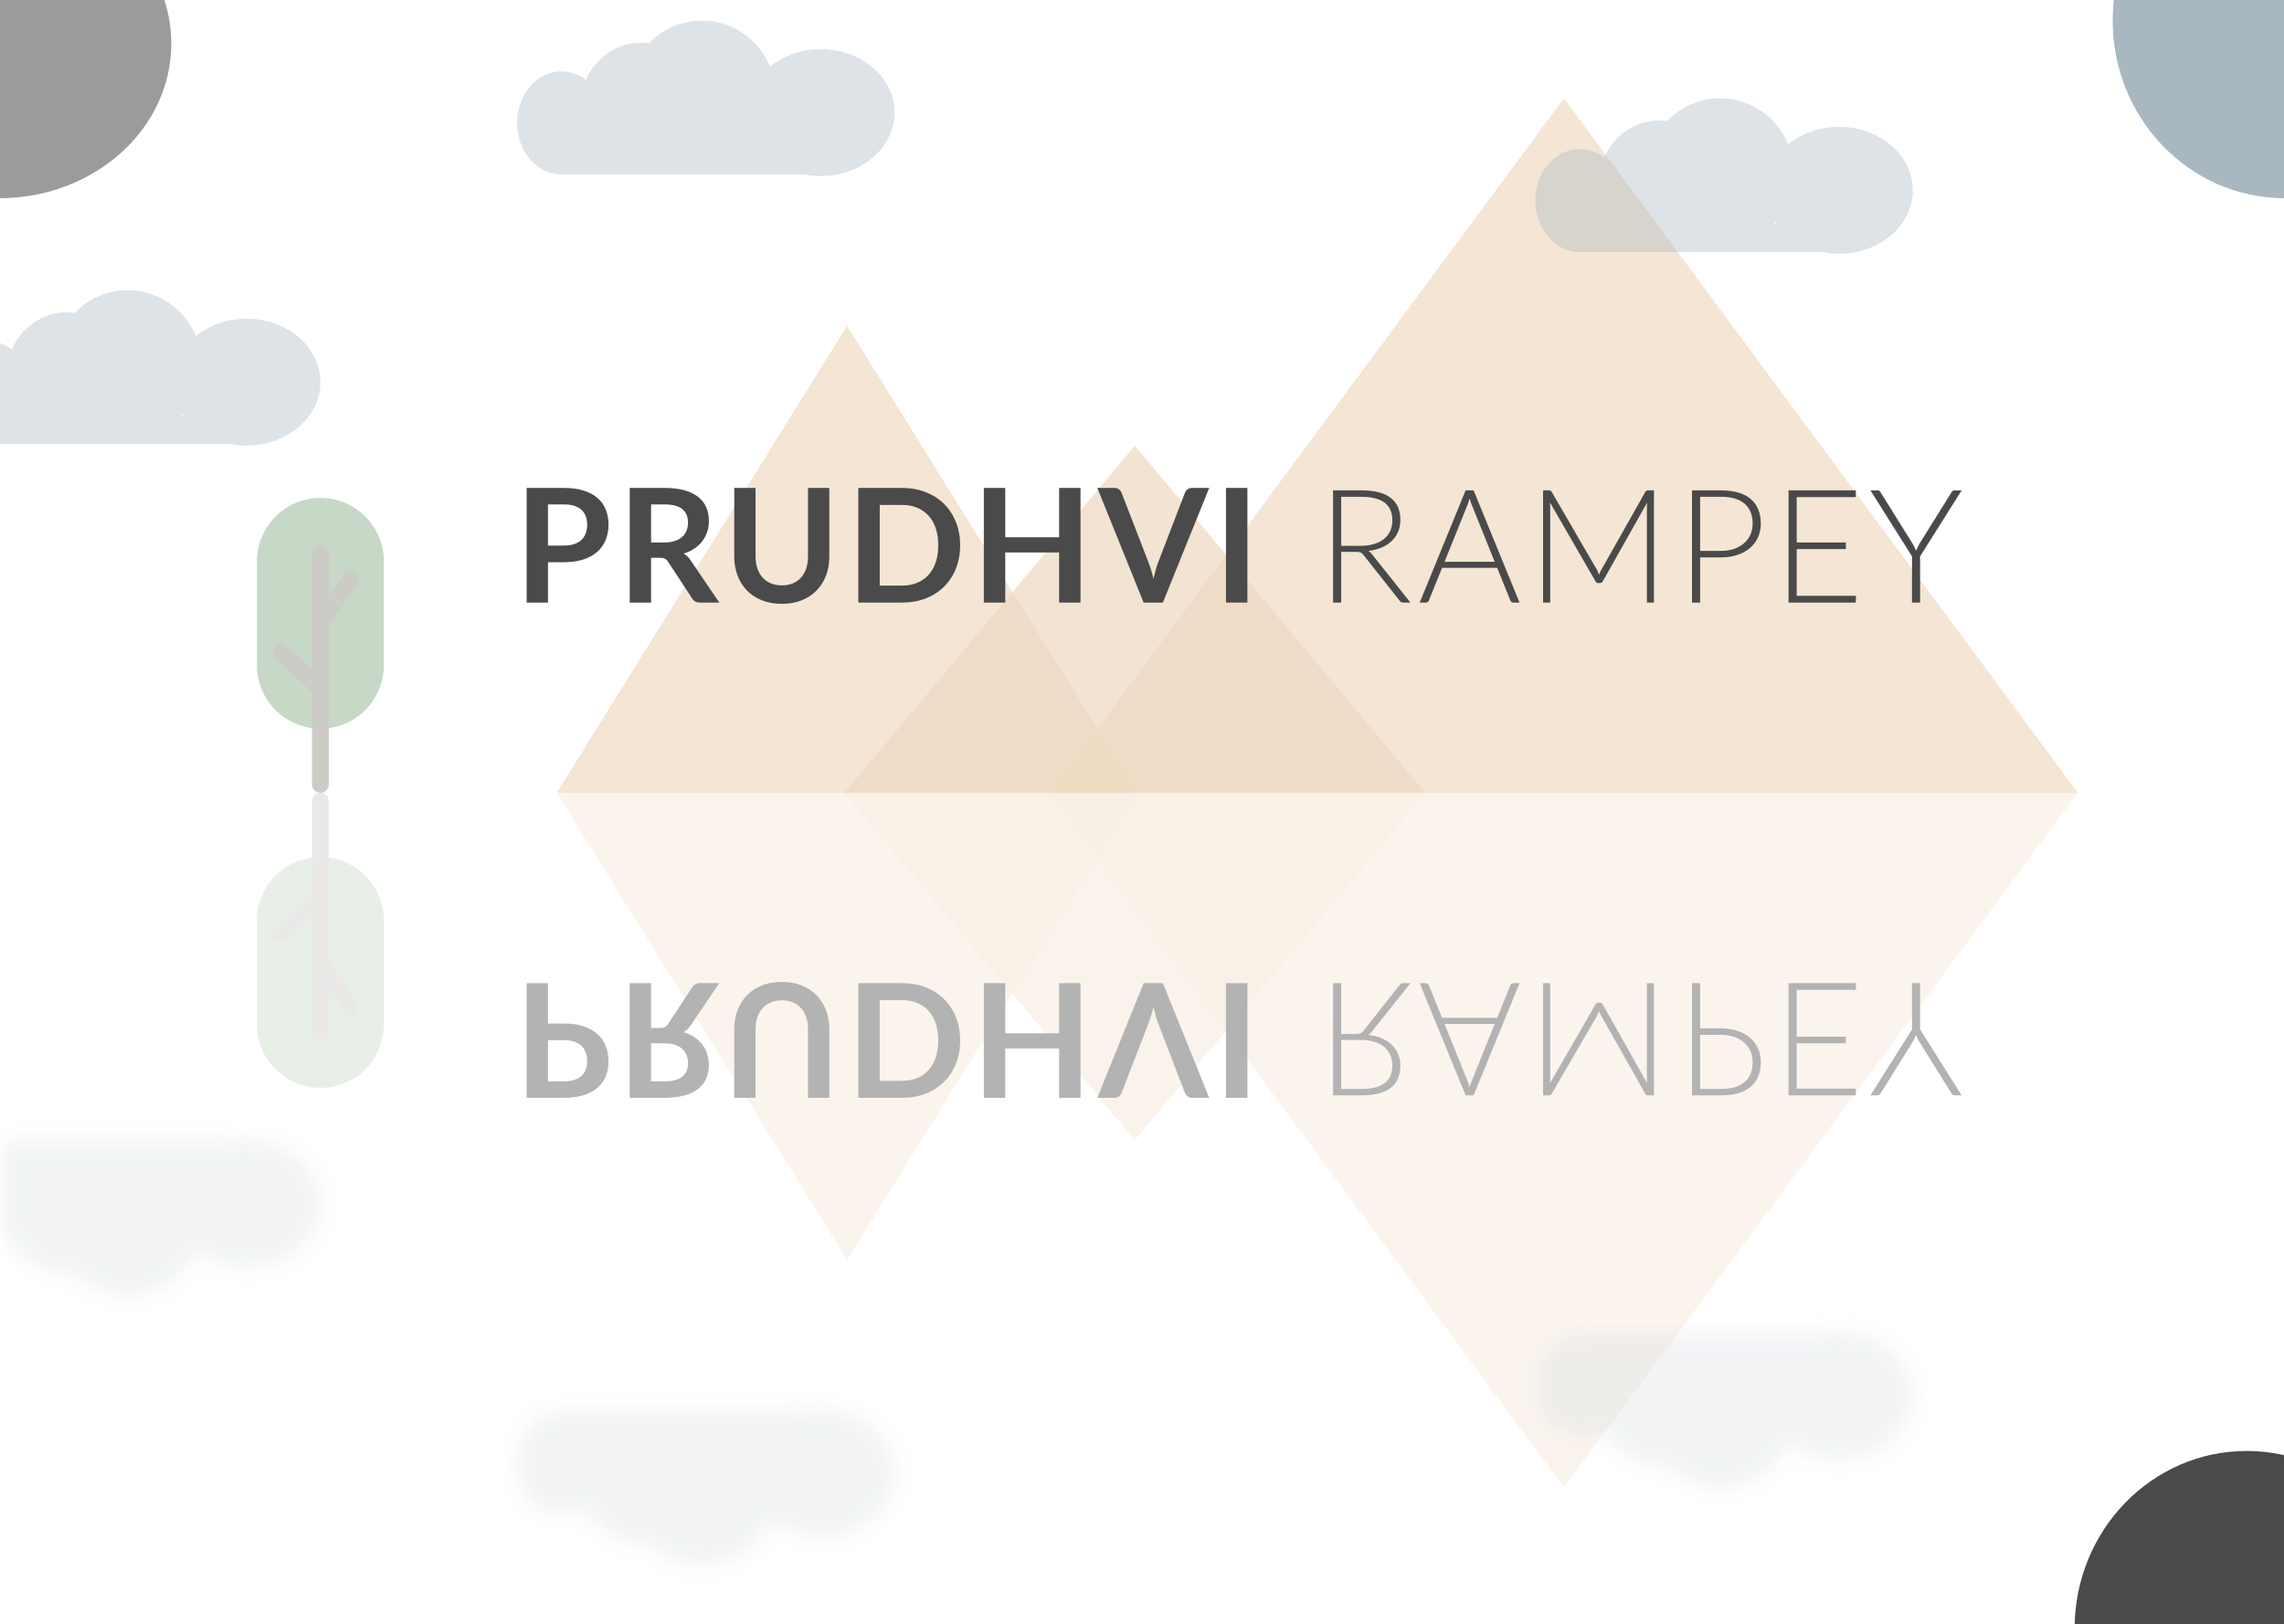
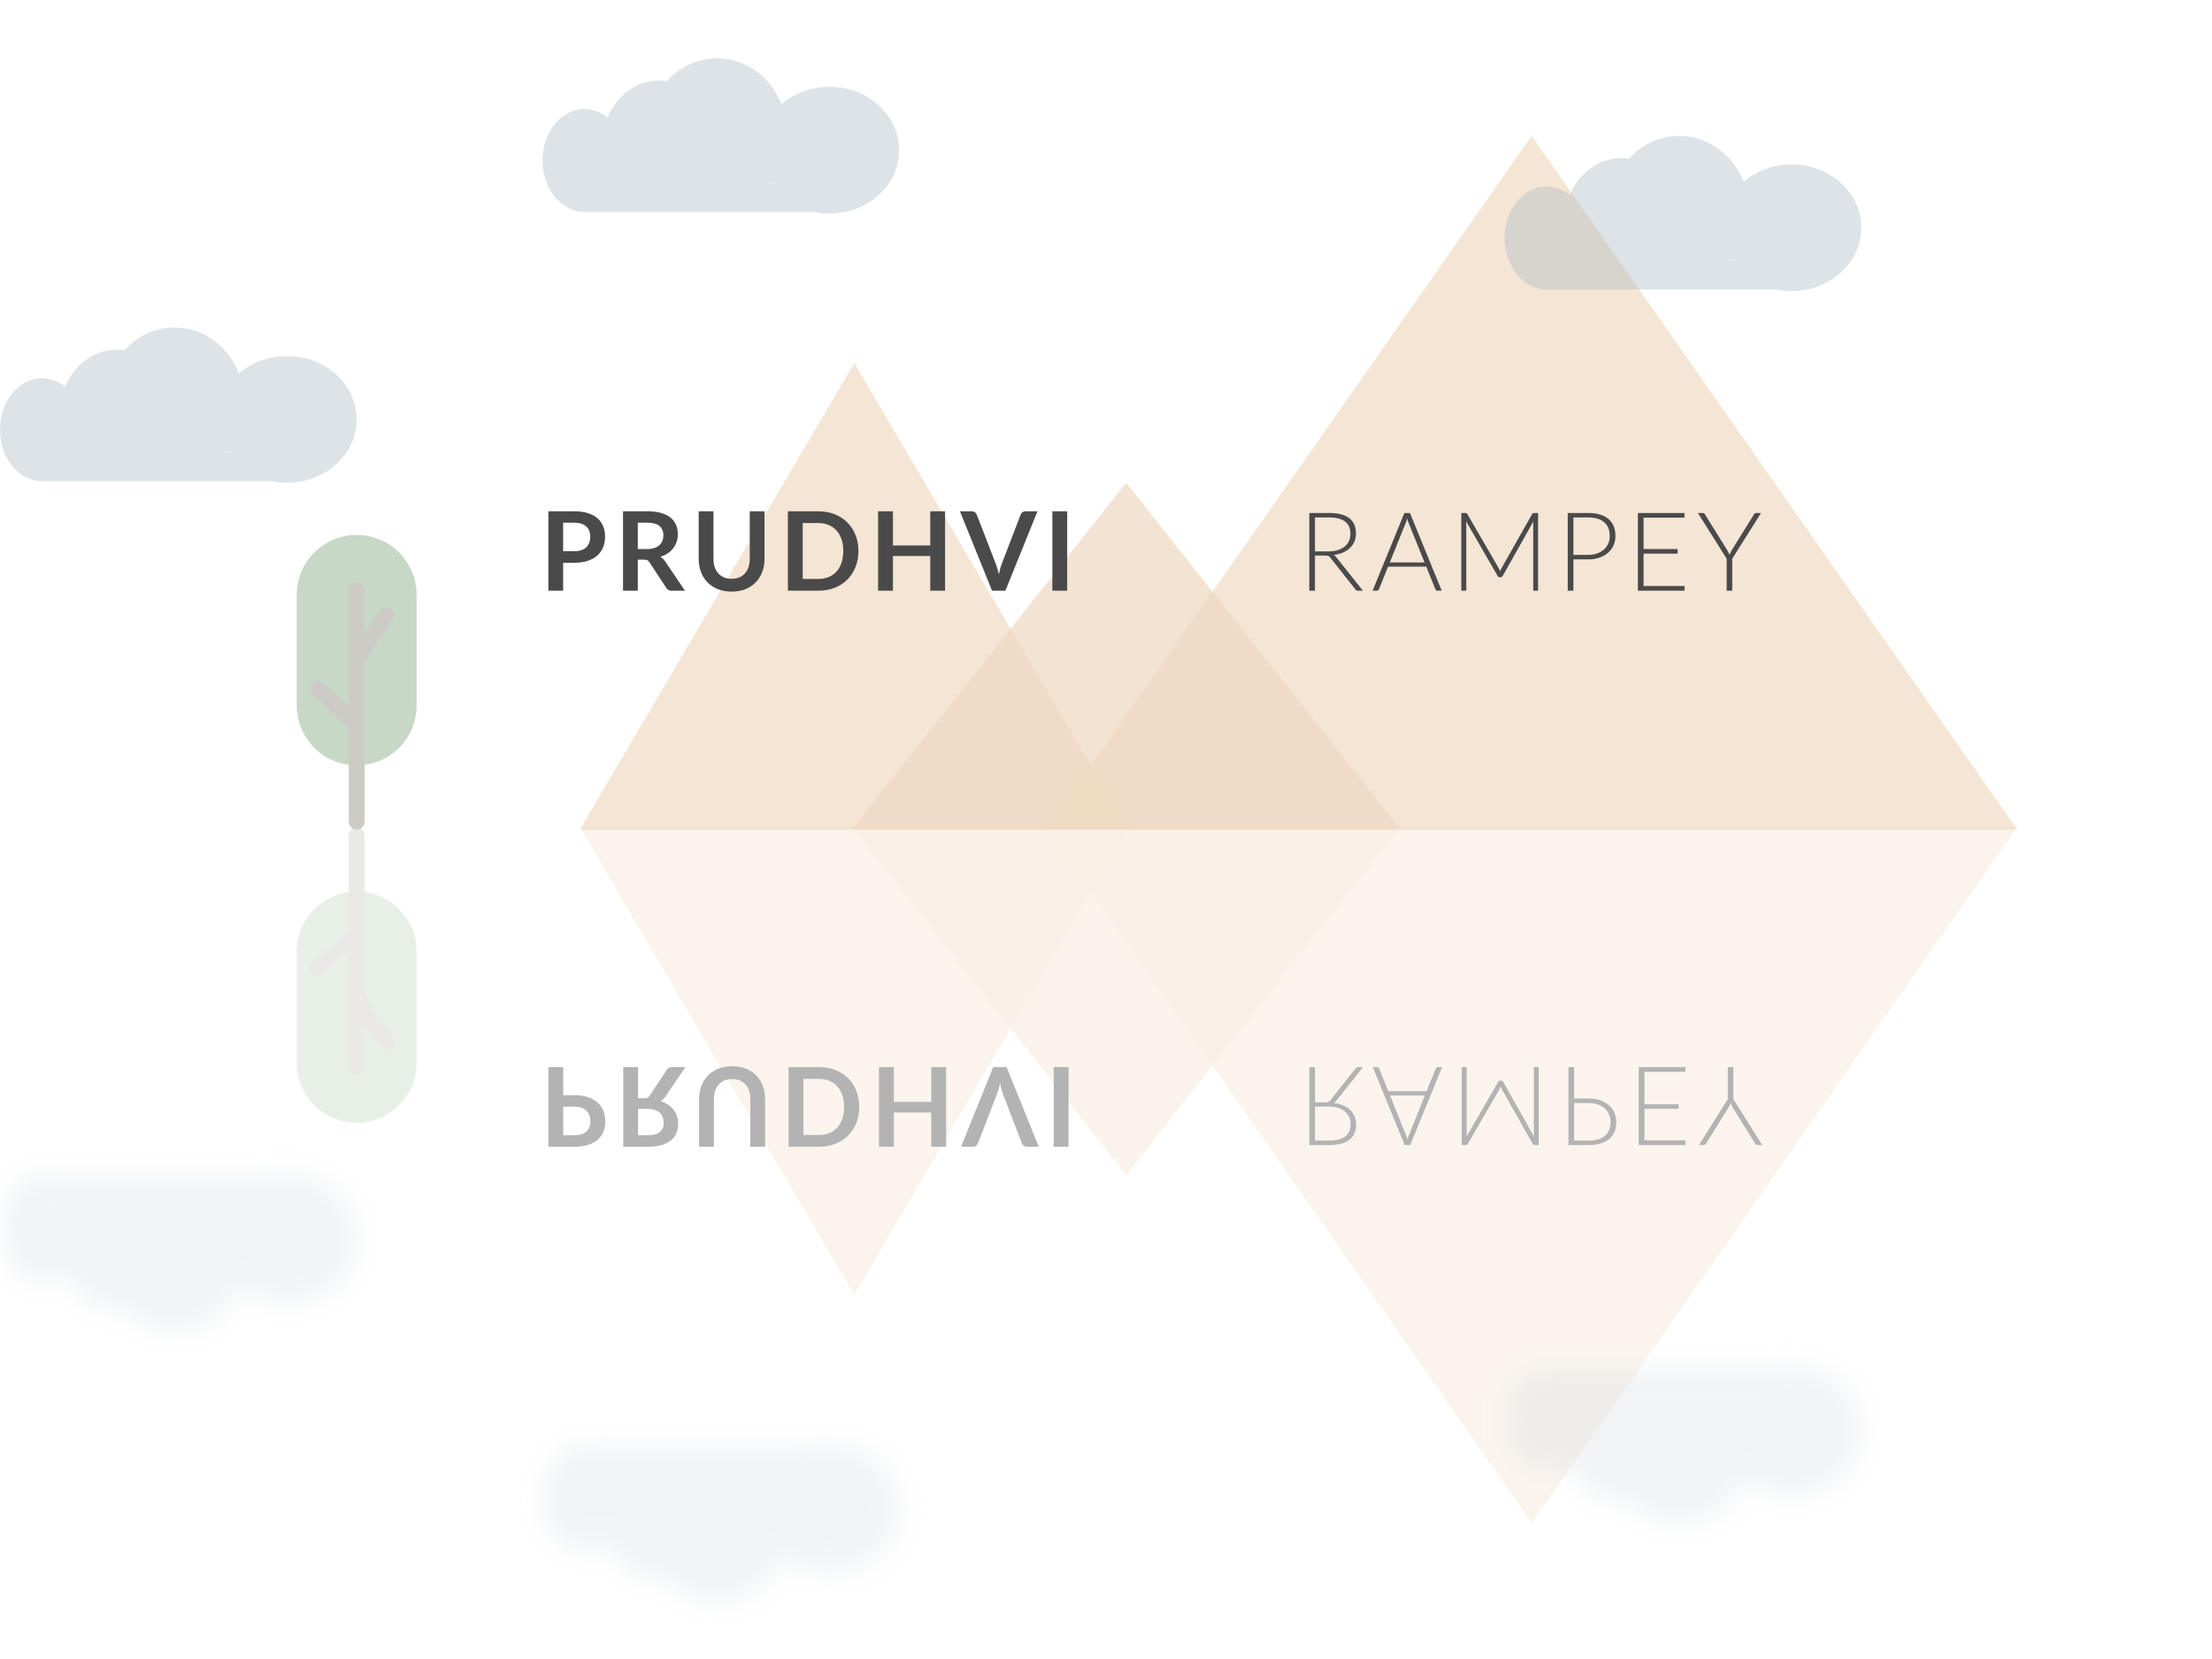
- <svg xmlns="http://www.w3.org/2000/svg" width="1440px" height="1024px" viewBox="0 0 1440 1024" version="1.1">
+ <svg xmlns="http://www.w3.org/2000/svg" width="1024px" height="768px" viewBox="0 0 1024 768" version="1.1">
  <defs>
    <filter x="-50%" y="-50%" width="200%" height="200%" filterUnits="objectBoundingBox" id="filter-1">
      <feGaussianBlur stdDeviation="6.046" in="SourceGraphic" />
    </filter>
    <filter x="-50%" y="-50%" width="200%" height="200%" filterUnits="objectBoundingBox" id="filter-2">
      <feGaussianBlur stdDeviation="6.046" in="SourceGraphic" />
    </filter>
    <filter x="-50%" y="-50%" width="200%" height="200%" filterUnits="objectBoundingBox" id="filter-3">
      <feGaussianBlur stdDeviation="6.046" in="SourceGraphic" />
    </filter>
  </defs>
  <g id="Page-1" stroke="none" stroke-width="1" fill="none" fill-rule="evenodd">
-     <g id="Desktop-HD">
-       <g id="Real" transform="translate(-36, 13)">
-         <g id="mountain-range" transform="translate(387, 49)" fill="#EFD9C1">
-           <polygon id="Triangle-1" fill-opacity="0.68" points="183.052 143.483 366.105 438 0 438" />
-           <polygon id="Triangle-1-Copy" fill-opacity="0.68" points="635.014 0 959 438 311.027 438" />
-           <polygon id="Triangle-1-Copy-2" fill-opacity="0.72" points="364.485 219 547.537 438 181.432 438" />
+     <g id="Tablet-Portrait">
+       <g id="Real" transform="translate(0, 27)">
+         <g id="mountain-range" transform="translate(268.4878, 35.91992)" fill="#EFD9C1">
+           <polygon id="Triangle-1" fill-opacity="0.68" points="126.996 105.181 253.991 321.08 3.97903932e-13 321.08" />
+           <polygon id="Triangle-1-Copy" fill-opacity="0.68" points="440.551 0 665.322 321.08 215.78 321.08" />
+           <polygon id="Triangle-1-Copy-2" fill-opacity="0.72" points="252.868 160.54 379.863 321.08 125.872 321.08" />
        </g>
-         <g id="tree" transform="translate(198, 301)">
-           <rect id="Rectangle-15" fill="#C7D8C6" x="0" y="0" width="80" height="145.5" rx="40" />
-           <rect id="Rectangle-3-Copy-2" fill="#CCCBC6" transform="translate(40, 108) scale(-1, 1) translate(-40, -108) " x="34.717" y="30" width="10.566" height="156" rx="5.283" />
-           <rect id="Rectangle-3-Copy-4" fill="#CCCBC6" transform="translate(26.43893, 107.6423) scale(-1, 1) rotate(48) translate(-26.43893, -107.6423) " x="21.156" y="87.107" width="10.566" height="41.071" rx="5.283" />
-           <rect id="Rectangle-3-Copy-5" fill="#CCCBC6" transform="translate(50.65225, 63.46035) scale(-1, 1) rotate(-34) translate(-50.65225, -63.46035) " x="45.369" y="42.925" width="10.566" height="41.071" rx="5.283" />
+         <g id="tree" transform="translate(137.3659, 220.6509)">
+           <rect id="Rectangle-15" fill="#C7D8C6" x="0" y="0" width="55.501" height="106.66" rx="27.751" />
+           <rect id="Rectangle-3-Copy-2" fill="#CCCBC6" transform="translate(27.75068, 79.17043) scale(-1, 1) translate(-27.75068, -79.17043) " x="24.085" y="21.992" width="7.33" height="114.357" rx="3.665" />
+           <rect id="Rectangle-3-Copy-4" fill="#CCCBC6" transform="translate(18.34245, 78.90825) scale(-1, 1) rotate(48) translate(-18.34245, -78.90825) " x="14.677" y="63.855" width="7.33" height="30.107" rx="3.665" />
+           <rect id="Rectangle-3-Copy-5" fill="#CCCBC6" transform="translate(35.14086, 46.52022) scale(-1, 1) rotate(-34) translate(-35.14086, -46.52022) " x="31.476" y="31.467" width="7.33" height="30.107" rx="3.665" />
        </g>
-         <text id="PRUDHVI" font-family="Lato-Black, Lato" font-size="100" font-weight="700" letter-spacing="3.083" fill="#4A4A4A">
-           <tspan x="360" y="367">PRUDHVI</tspan>
+         <text id="PRUDHVI" font-family="Lato-Black, Lato" font-size="50.857" font-weight="700" letter-spacing="3.083" fill="#4A4A4A">
+           <tspan x="249.756" y="246.46">PRUDHVI</tspan>
        </text>
-         <text id="RAMPEY" font-family="Lato-Light, Lato" font-size="100" font-weight="300" letter-spacing="3.083" fill="#4A4A4A">
-           <tspan x="866" y="367">RAMPEY</tspan>
+         <text id="RAMPEY" font-family="Lato-Light, Lato" font-size="50.857" font-weight="300" letter-spacing="3.083" fill="#4A4A4A">
+           <tspan x="600.802" y="246.46">RAMPEY</tspan>
        </text>
-         <path d="M1155.916,128 L1154.558,128 C1154.816,127.72 1155.071,127.436 1155.322,127.149 C1155.516,127.435 1155.714,127.719 1155.916,128 Z M1207,145.767 L1207,146 L1205.878,146 C1202.541,146.654 1199.068,147 1195.5,147 C1191.932,147 1188.459,146.654 1185.122,146 L1032,146 C1016.536,146 1004,131.449 1004,113.5 C1004,95.551 1016.536,81 1032,81 C1037.701,81 1043.004,82.978 1047.428,86.374 C1053.424,72.582 1066.649,63 1082,63 C1083.713,63 1085.399,63.119 1087.051,63.35 C1095.507,54.502 1107.368,49 1120.5,49 C1139.874,49 1156.481,60.976 1163.469,78.003 C1171.808,71.184 1183.086,67 1195.5,67 C1221.181,67 1242,84.909 1242,107 C1242,125.677 1227.119,141.364 1207,145.767 Z" id="Cloud-1" fill-opacity="0.39" fill="#A9B7C0" />
-         <path d="M513.916,79 L512.558,79 C512.816,78.72 513.071,78.436 513.322,78.149 C513.516,78.435 513.714,78.719 513.916,79 Z M565,96.767 L565,97 L563.878,97 C560.541,97.654 557.068,98 553.5,98 C549.932,98 546.459,97.654 543.122,97 L390,97 C374.536,97 362,82.449 362,64.5 C362,46.551 374.536,32 390,32 C395.701,32 401.004,33.978 405.428,37.374 C411.424,23.582 424.649,14 440,14 C441.713,14 443.399,14.119 445.051,14.35 C453.507,5.502 465.368,0 478.5,0 C497.874,0 514.481,11.976 521.469,29.003 C529.808,22.184 541.086,18 553.5,18 C579.181,18 600,35.909 600,58 C600,76.677 585.119,92.364 565,96.767 Z" id="Cloud-1-Copy-2" fill-opacity="0.39" fill="#A9B7C0" />
-         <path d="M151.916,249 L150.558,249 C150.816,248.72 151.071,248.436 151.322,248.149 C151.516,248.435 151.714,248.719 151.916,249 Z M203,266.767 L203,267 L201.878,267 C198.541,267.654 195.068,268 191.5,268 C187.932,268 184.459,267.654 181.122,267 L28,267 C12.536,267 0,252.449 0,234.5 C0,216.551 12.536,202 28,202 C33.701,202 39.004,203.978 43.428,207.374 C49.424,193.582 62.649,184 78,184 C79.713,184 81.399,184.119 83.051,184.35 C91.507,175.502 103.368,170 116.5,170 C135.874,170 152.481,181.976 159.469,199.003 C167.808,192.184 179.086,188 191.5,188 C217.181,188 238,205.909 238,228 C238,246.677 223.119,262.364 203,266.767 Z" id="Cloud-1-Copy" fill-opacity="0.39" fill="#A9B7C0" />
+         <path d="M801.936,93.832 L800.994,93.832 C801.173,93.626 801.35,93.418 801.524,93.208 C801.659,93.418 801.796,93.625 801.936,93.832 Z M837.377,106.856 L837.377,107.027 L836.599,107.027 C834.283,107.506 831.873,107.76 829.398,107.76 C826.923,107.76 824.513,107.506 822.198,107.027 L715.967,107.027 C705.239,107.027 696.542,96.36 696.542,83.202 C696.542,70.044 705.239,59.378 715.967,59.378 C719.923,59.378 723.602,60.828 726.671,63.317 C730.83,53.207 740.006,46.183 750.656,46.183 C751.844,46.183 753.014,46.27 754.16,46.44 C760.027,39.953 768.255,35.92 777.366,35.92 C790.807,35.92 802.328,44.699 807.176,57.181 C812.962,52.182 820.786,49.115 829.398,49.115 C847.215,49.115 861.659,62.243 861.659,78.437 C861.659,92.129 851.335,103.629 837.377,106.856 Z" id="Cloud-1" fill-opacity="0.39" fill="#A9B7C0" />
+         <path d="M356.538,57.912 L355.596,57.912 C355.775,57.706 355.951,57.498 356.126,57.288 C356.26,57.498 356.398,57.706 356.538,57.912 Z M391.978,70.936 L391.978,71.107 L391.2,71.107 C388.885,71.586 386.475,71.84 384,71.84 C381.525,71.84 379.115,71.586 376.8,71.107 L270.569,71.107 C259.841,71.107 251.144,60.44 251.144,47.282 C251.144,34.124 259.841,23.458 270.569,23.458 C274.524,23.458 278.203,24.908 281.272,27.397 C285.432,17.287 294.607,10.263 305.257,10.263 C306.446,10.263 307.615,10.35 308.762,10.52 C314.628,4.033 322.857,0 331.967,0 C345.409,0 356.93,8.779 361.778,21.261 C367.564,16.263 375.388,13.195 384,13.195 C401.817,13.195 416.26,26.323 416.26,42.517 C416.26,56.209 405.936,67.709 391.978,70.936 Z" id="Cloud-1-Copy-2" fill-opacity="0.39" fill="#A9B7C0" />
+         <path d="M105.394,182.532 L104.452,182.532 C104.631,182.326 104.808,182.118 104.982,181.908 C105.117,182.118 105.254,182.326 105.394,182.532 Z M140.835,195.556 L140.835,195.727 L140.057,195.727 C137.741,196.207 135.331,196.46 132.856,196.46 C130.381,196.46 127.971,196.207 125.656,195.727 L19.425,195.727 C8.697,195.727 0,185.06 0,171.902 C0,158.745 8.697,148.078 19.425,148.078 C23.381,148.078 27.06,149.528 30.129,152.018 C34.288,141.907 43.464,134.883 54.114,134.883 C55.302,134.883 56.472,134.97 57.618,135.14 C63.485,128.654 71.713,124.62 80.824,124.62 C94.265,124.62 105.786,133.399 110.634,145.881 C116.42,140.883 124.244,137.815 132.856,137.815 C150.673,137.815 165.117,150.943 165.117,167.138 C165.117,180.829 154.793,192.329 140.835,195.556 Z" id="Cloud-1-Copy" fill-opacity="0.39" fill="#A9B7C0" />
      </g>
-       <g id="Reflection" opacity="0.42" transform="translate(702, 743.5) scale(1, -1) translate(-702, -743.5) translate(-36, 500)">
-         <g id="mountain-range" transform="translate(387, 49)" fill="#EFD9C1">
-           <polygon id="Triangle-1" fill-opacity="0.68" points="183.052 143.483 366.105 438 0 438" />
-           <polygon id="Triangle-1-Copy" fill-opacity="0.68" points="635.014 0 959 438 311.027 438" />
-           <polygon id="Triangle-1-Copy-2" fill-opacity="0.72" points="364.485 219 547.537 438 181.432 438" />
+       <g id="Reflection" opacity="0.42" transform="translate(512, 561.5) scale(1, -1) translate(-512, -561.5) translate(0, 382)">
+         <g id="mountain-range" transform="translate(268.4878, 36.02053)" fill="#EFD9C1">
+           <polygon id="Triangle-1" fill-opacity="0.68" points="126.996 105.476 253.991 321.979 -9.9475983e-14 321.979" />
+           <polygon id="Triangle-1-Copy" fill-opacity="0.68" points="440.551 0 665.322 321.979 215.78 321.979" />
+           <polygon id="Triangle-1-Copy-2" fill-opacity="0.72" points="252.868 160.99 379.863 321.979 125.872 321.979" />
        </g>
-         <g id="tree" transform="translate(198, 301)">
-           <rect id="Rectangle-15" fill="#C7D8C6" x="0" y="0" width="80" height="145.5" rx="40" />
-           <rect id="Rectangle-3-Copy-2" fill="#CCCBC6" transform="translate(40, 108) scale(-1, 1) translate(-40, -108) " x="34.717" y="30" width="10.566" height="156" rx="5.283" />
-           <rect id="Rectangle-3-Copy-4" fill="#CCCBC6" transform="translate(26.43893, 107.6423) scale(-1, 1) rotate(48) translate(-26.43893, -107.6423) " x="21.156" y="87.107" width="10.566" height="41.071" rx="5.283" />
-           <rect id="Rectangle-3-Copy-5" fill="#CCCBC6" transform="translate(50.65225, 63.46035) scale(-1, 1) rotate(-34) translate(-50.65225, -63.46035) " x="45.369" y="42.925" width="10.566" height="41.071" rx="5.283" />
+         <g id="tree" transform="translate(137.3659, 221.269)">
+           <rect id="Rectangle-15" fill="#C7D8C6" x="0" y="0" width="55.501" height="106.959" rx="27.751" />
+           <rect id="Rectangle-3-Copy-2" fill="#CCCBC6" transform="translate(27.75068, 79.3922) scale(-1, 1) translate(-27.75068, -79.3922) " x="24.085" y="22.053" width="7.33" height="114.678" rx="3.665" />
+           <rect id="Rectangle-3-Copy-4" fill="#CCCBC6" transform="translate(18.34245, 79.12928) scale(-1, 1) rotate(48) translate(-18.34245, -79.12928) " x="14.677" y="64.033" width="7.33" height="30.192" rx="3.665" />
+           <rect id="Rectangle-3-Copy-5" fill="#CCCBC6" transform="translate(35.14086, 46.65052) scale(-1, 1) rotate(-34) translate(-35.14086, -46.65052) " x="31.476" y="31.555" width="7.33" height="30.192" rx="3.665" />
        </g>
-         <text id="PRUDHVI" font-family="Lato-Black, Lato" font-size="100" font-weight="700" letter-spacing="3.083" fill="#4A4A4A">
-           <tspan x="360" y="367">PRUDHVI</tspan>
+         <text id="PRUDHVI" font-family="Lato-Black, Lato" font-size="51" font-weight="700" letter-spacing="3.083" fill="#4A4A4A">
+           <tspan x="249.756" y="247.01">PRUDHVI</tspan>
        </text>
-         <text id="RAMPEY" font-family="Lato-Light, Lato" font-size="100" font-weight="300" letter-spacing="3.083" fill="#4A4A4A">
-           <tspan x="866" y="367">RAMPEY</tspan>
+         <text id="RAMPEY" font-family="Lato-Light, Lato" font-size="51" font-weight="300" letter-spacing="3.083" fill="#4A4A4A">
+           <tspan x="600.802" y="247.01">RAMPEY</tspan>
        </text>
-         <path d="M1155.916,128 L1154.558,128 C1154.816,127.72 1155.071,127.436 1155.322,127.149 C1155.516,127.435 1155.714,127.719 1155.916,128 Z M1207,145.767 L1207,146 L1205.878,146 C1202.541,146.654 1199.068,147 1195.5,147 C1191.932,147 1188.459,146.654 1185.122,146 L1032,146 C1016.536,146 1004,131.449 1004,113.5 C1004,95.551 1016.536,81 1032,81 C1037.701,81 1043.004,82.978 1047.428,86.374 C1053.424,72.582 1066.649,63 1082,63 C1083.713,63 1085.399,63.119 1087.051,63.35 C1095.507,54.502 1107.368,49 1120.5,49 C1139.874,49 1156.481,60.976 1163.469,78.003 C1171.808,71.184 1183.086,67 1195.5,67 C1221.181,67 1242,84.909 1242,107 C1242,125.677 1227.119,141.364 1207,145.767 Z" id="Cloud-1" fill-opacity="0.39" fill="#A9B7C0" filter="url(#filter-1)" />
-         <path d="M513.916,79 L512.558,79 C512.816,78.72 513.071,78.436 513.322,78.149 C513.516,78.435 513.714,78.719 513.916,79 Z M565,96.767 L565,97 L563.878,97 C560.541,97.654 557.068,98 553.5,98 C549.932,98 546.459,97.654 543.122,97 L390,97 C374.536,97 362,82.449 362,64.5 C362,46.551 374.536,32 390,32 C395.701,32 401.004,33.978 405.428,37.374 C411.424,23.582 424.649,14 440,14 C441.713,14 443.399,14.119 445.051,14.35 C453.507,5.502 465.368,0 478.5,0 C497.874,0 514.481,11.976 521.469,29.003 C529.808,22.184 541.086,18 553.5,18 C579.181,18 600,35.909 600,58 C600,76.677 585.119,92.364 565,96.767 Z" id="Cloud-1-Copy-2" fill-opacity="0.39" fill="#A9B7C0" filter="url(#filter-2)" />
-         <path d="M151.916,249 L150.558,249 C150.816,248.72 151.071,248.436 151.322,248.149 C151.516,248.435 151.714,248.719 151.916,249 Z M203,266.767 L203,267 L201.878,267 C198.541,267.654 195.068,268 191.5,268 C187.932,268 184.459,267.654 181.122,267 L28,267 C12.536,267 0,252.449 0,234.5 C0,216.551 12.536,202 28,202 C33.701,202 39.004,203.978 43.428,207.374 C49.424,193.582 62.649,184 78,184 C79.713,184 81.399,184.119 83.051,184.35 C91.507,175.502 103.368,170 116.5,170 C135.874,170 152.481,181.976 159.469,199.003 C167.808,192.184 179.086,188 191.5,188 C217.181,188 238,205.909 238,228 C238,246.677 223.119,262.364 203,266.767 Z" id="Cloud-1-Copy" fill-opacity="0.39" fill="#A9B7C0" filter="url(#filter-3)" />
+         <path d="M801.936,94.094 L800.994,94.094 C801.173,93.888 801.35,93.68 801.524,93.469 C801.659,93.679 801.796,93.888 801.936,94.094 Z M837.377,107.155 L837.377,107.326 L836.599,107.326 C834.283,107.808 831.873,108.062 829.398,108.062 C826.923,108.062 824.513,107.808 822.198,107.326 L715.967,107.326 C705.239,107.326 696.542,96.63 696.542,83.435 C696.542,70.241 705.239,59.544 715.967,59.544 C719.923,59.544 723.602,60.998 726.671,63.495 C730.83,53.356 740.006,46.312 750.656,46.312 C751.844,46.312 753.014,46.4 754.16,46.57 C760.027,40.065 768.255,36.021 777.366,36.021 C790.807,36.021 802.328,44.824 807.176,57.341 C812.962,52.329 820.786,49.253 829.398,49.253 C847.215,49.253 861.659,62.417 861.659,78.657 C861.659,92.387 851.335,103.919 837.377,107.155 Z" id="Cloud-1" fill-opacity="0.39" fill="#A9B7C0" filter="url(#filter-1)" />
+         <path d="M356.538,58.074 L355.596,58.074 C355.775,57.868 355.951,57.659 356.126,57.449 C356.26,57.659 356.398,57.867 356.538,58.074 Z M391.978,71.135 L391.978,71.306 L391.2,71.306 C388.885,71.787 386.475,72.041 384,72.041 C381.525,72.041 379.115,71.787 376.8,71.306 L270.569,71.306 C259.841,71.306 251.144,60.61 251.144,47.415 C251.144,34.22 259.841,23.524 270.569,23.524 C274.524,23.524 278.203,24.977 281.272,27.474 C285.432,17.335 294.607,10.292 305.257,10.292 C306.446,10.292 307.615,10.379 308.762,10.549 C314.628,4.045 322.857,0 331.967,0 C345.409,0 356.93,8.804 361.778,21.321 C367.564,16.308 375.388,13.232 384,13.232 C401.817,13.232 416.26,26.397 416.26,42.637 C416.26,56.366 405.936,67.898 391.978,71.135 Z" id="Cloud-1-Copy-2" fill-opacity="0.39" fill="#A9B7C0" filter="url(#filter-2)" />
+         <path d="M105.394,183.043 L104.452,183.043 C104.631,182.837 104.808,182.629 104.982,182.418 C105.117,182.628 105.254,182.836 105.394,183.043 Z M140.835,196.104 L140.835,196.275 L140.057,196.275 C137.741,196.756 135.331,197.01 132.856,197.01 C130.381,197.01 127.971,196.756 125.656,196.275 L19.425,196.275 C8.697,196.275 0,185.579 0,172.384 C0,159.189 8.697,148.493 19.425,148.493 C23.381,148.493 27.06,149.947 30.129,152.443 C34.288,142.305 43.464,135.261 54.114,135.261 C55.302,135.261 56.472,135.348 57.618,135.518 C63.485,129.014 71.713,124.969 80.824,124.969 C94.265,124.969 105.786,133.773 110.634,146.29 C116.42,141.277 124.244,138.201 132.856,138.201 C150.673,138.201 165.117,151.366 165.117,167.606 C165.117,181.336 154.793,192.867 140.835,196.104 Z" id="Cloud-1-Copy" fill-opacity="0.39" fill="#A9B7C0" filter="url(#filter-3)" />
      </g>
-       <ellipse id="Oval-25-Copy-2" fill="#A9B7C0" cx="1440.5" cy="13" rx="108.5" ry="112" />
-       <ellipse id="Oval-25-Copy-3" fill="#4A4A4A" cx="1416.5" cy="1027" rx="108.5" ry="112" />
-       <ellipse id="Oval-25-Copy" fill="#9B9B9B" cx="-0.5" cy="27.5" rx="108.5" ry="97.5" />
    </g>
  </g>
</svg>
